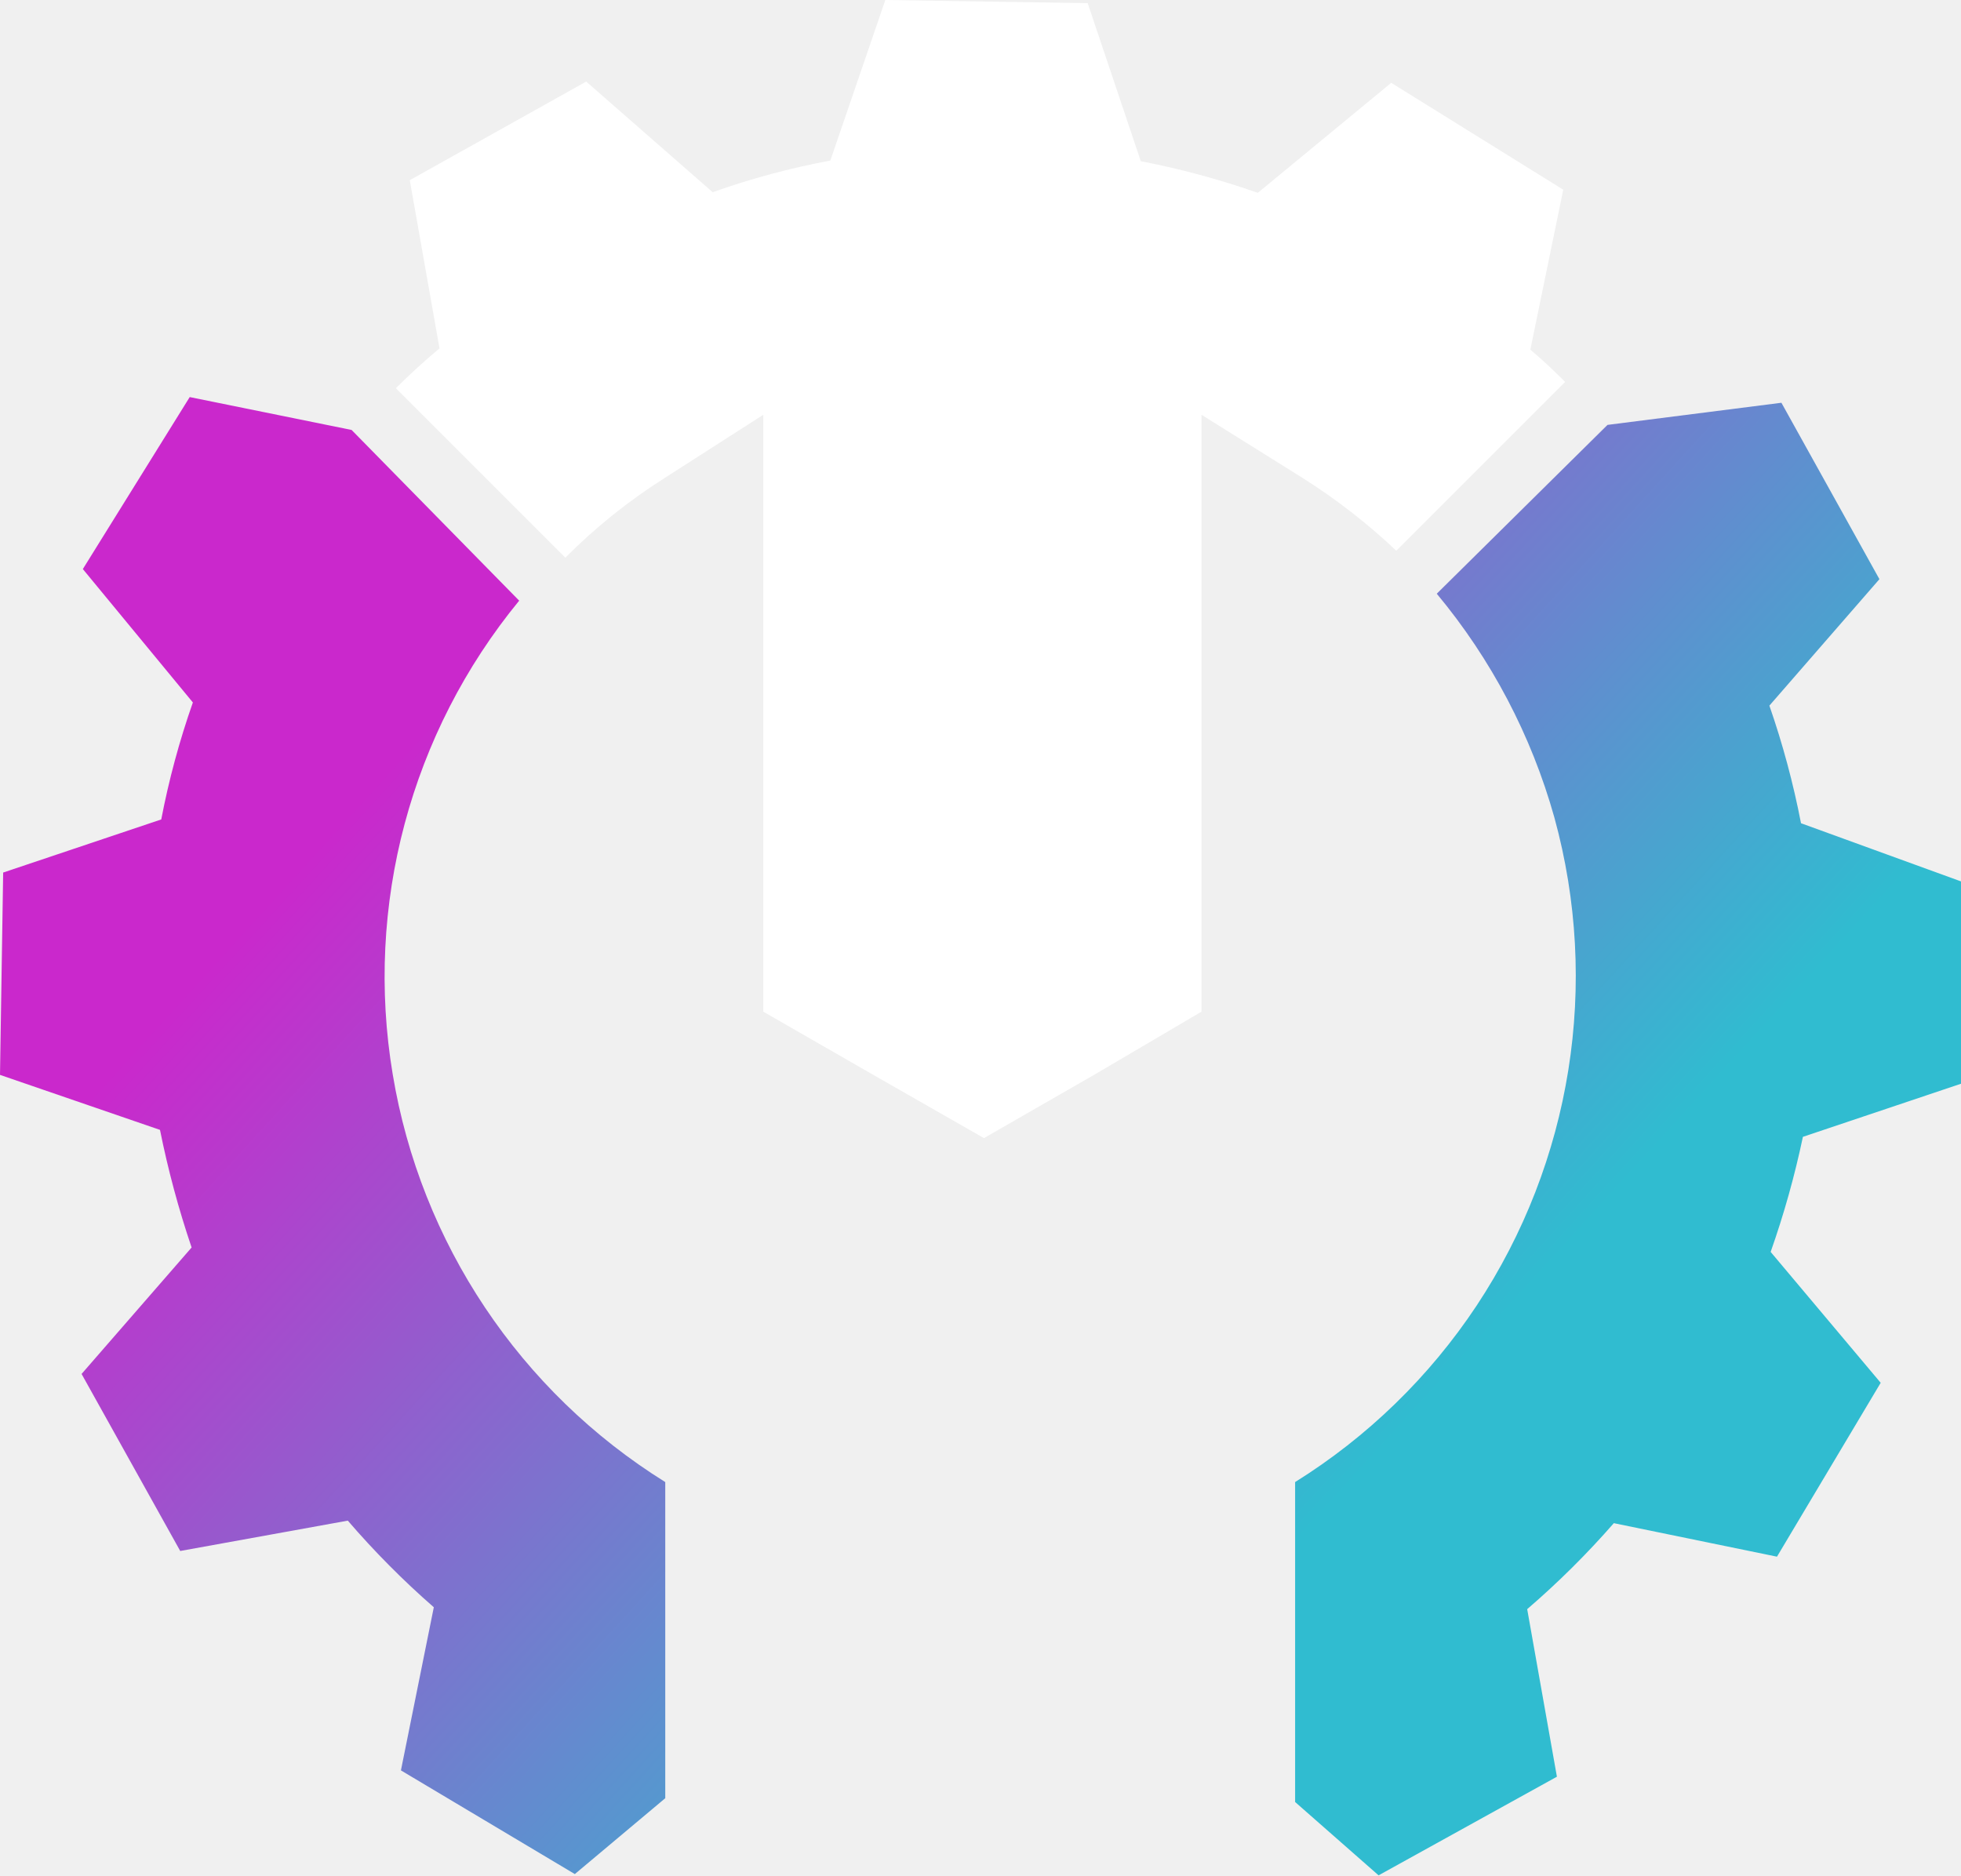
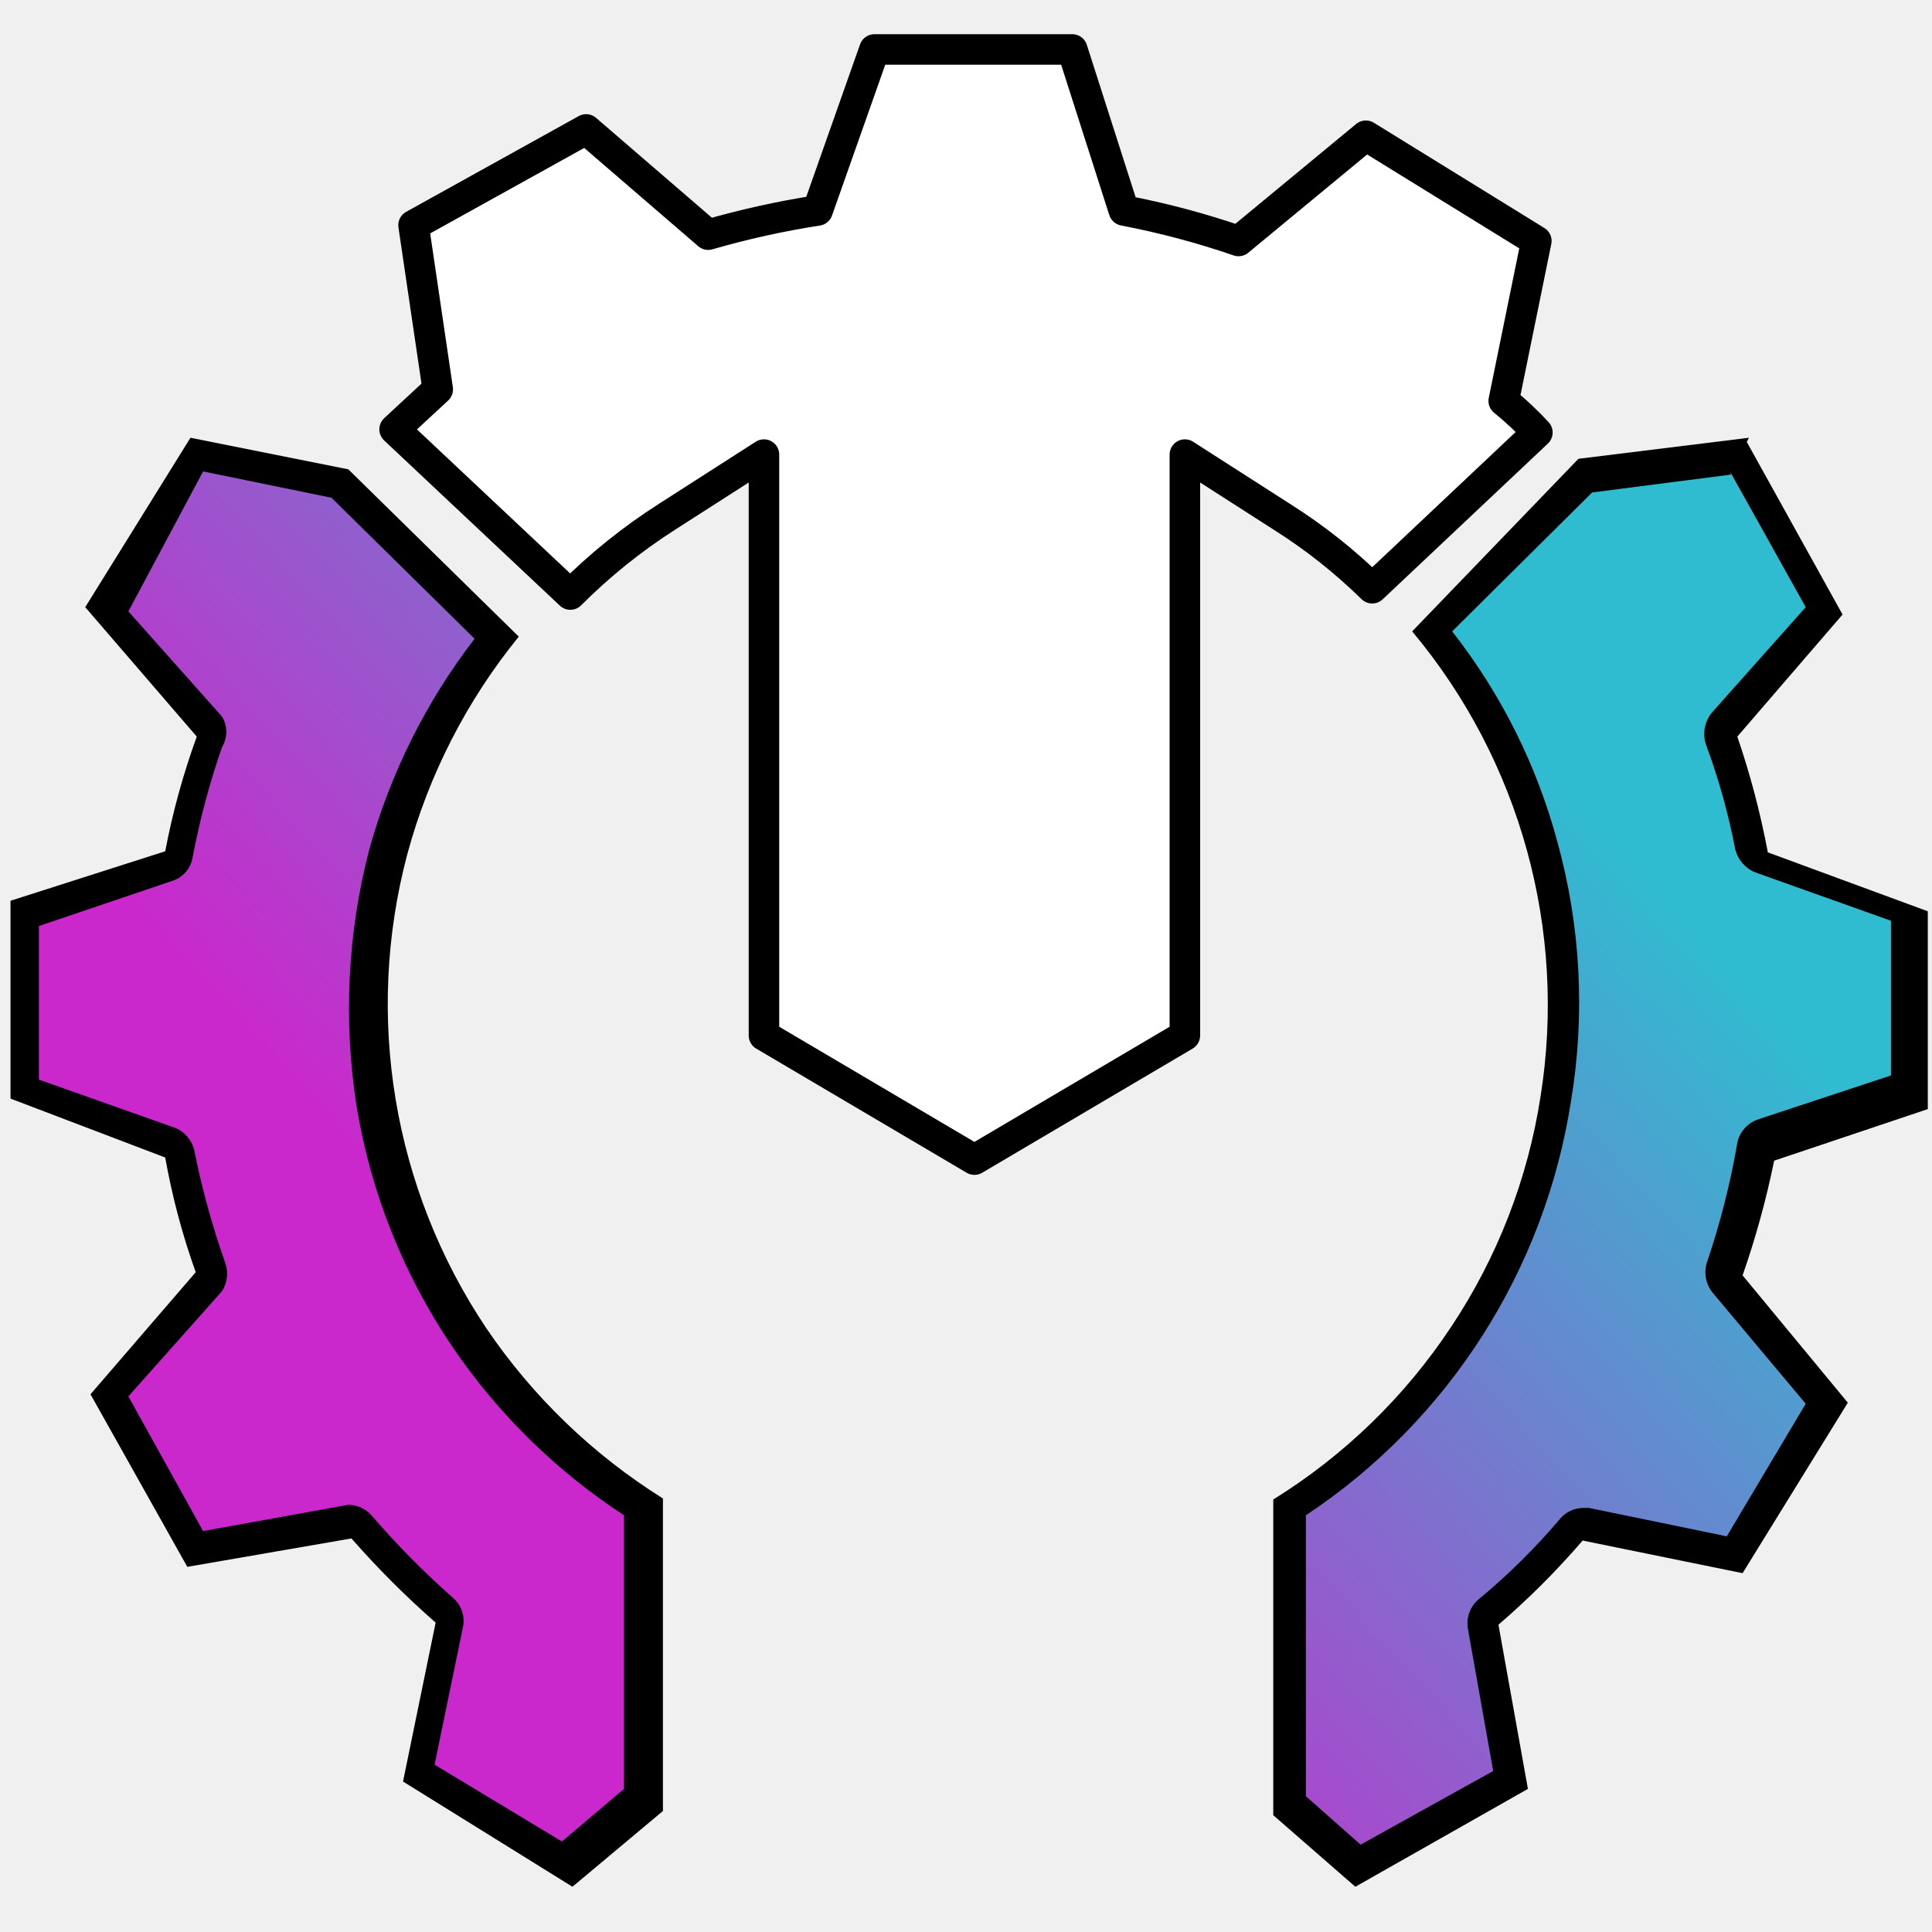
- <svg xmlns="http://www.w3.org/2000/svg" viewBox="0 0 31.01 29.66">
+ <svg xmlns="http://www.w3.org/2000/svg" viewBox="0 0 18.36 18.36">
  <defs>
-     <style>.cls-1,.cls-2{fill-rule:evenodd;}.cls-1{fill:url(#Безымянный_градиент);}.cls-2{fill:#fff;}</style>
-     <linearGradient id="Безымянный_градиент" x1="22.63" y1="128.31" x2="8.68" y2="141.02" gradientTransform="matrix(1, 0, 0, -1, 0, 150.39)" gradientUnits="userSpaceOnUse">
+     <style>.cls-1{fill:none;}.cls-2,.cls-3{fill-rule:evenodd;}.cls-2{fill:url(#Безымянный_градиент);}.cls-3{fill:#fff;stroke:#000;stroke-linecap:round;stroke-linejoin:round;stroke-width:0.29px;}</style>
+     <linearGradient id="Безымянный_градиент" x1="13.46" y1="5.81" x2="5.41" y2="13.14" gradientUnits="userSpaceOnUse">
      <stop offset="0" stop-color="#30bcd0" />
      <stop offset="1" stop-color="#ca28cc" />
    </linearGradient>
  </defs>
  <g id="Слой_2" data-name="Слой 2">
    <g id="Слой_1-2" data-name="Слой 1">
-       <path class="cls-1" d="M25.42,6.72l2.75-.35,1.55,2.79-1.74,2a13.44,13.44,0,0,1,.5,1.86l2.53.92,0,3.2-2.5.84A14.41,14.41,0,0,1,28,19.8l1.74,2.07-1.64,2.75-2.58-.53a13.53,13.53,0,0,1-1.37,1.36l.47,2.65L21.8,29.66,20.48,28.5V23.44a9.43,9.43,0,0,0,2.87-2.79,9.45,9.45,0,0,0,1.23-7.72,9.56,9.56,0,0,0-1.86-3.54l2.7-2.67ZM8.21,9.5a9.37,9.37,0,0,0-2,7.49,9.41,9.41,0,0,0,4.31,6.45v5L9.09,29.64,6.34,28l.52-2.58A13.53,13.53,0,0,1,5.5,24.05l-2.65.48-1.56-2.8,1.74-2a15,15,0,0,1-.5-1.86L0,17l.05-3.2,2.5-.84a12.94,12.94,0,0,1,.5-1.85L1.31,9,3,6.28l2.56.52Z" />
-       <path class="cls-2" d="M6.48,2.85,9.27,1.29l2,1.75a12.17,12.17,0,0,1,1.86-.5L14,0l3.2.05.84,2.5a12.94,12.94,0,0,1,1.85.5L22,1.31,24.72,3,24.2,5.53c.19.16.37.33.55.51L22.08,8.71A9.63,9.63,0,0,0,20.6,7.56L19,6.56V16L17.3,17l-1.74,1-1.75-1-1.74-1V6.56l-1.56,1A9,9,0,0,0,8.94,8.82L6.26,6.14q.33-.33.69-.63Z" />
+       <rect class="cls-1" width="18.36" height="18.36" />
+       <path class="cls-2" d="M12.32,17.14V14.32A5.64,5.64,0,0,0,14,12.68,5.63,5.63,0,0,0,14.72,8a5.5,5.5,0,0,0-1-2l1.49-1.48,1.43-.16.82,1.47-1,1.08a.14.14,0,0,0,0,.15,8.06,8.06,0,0,1,.29,1.07.14.14,0,0,0,.09.11l1.39.5,0,1.67-1.37.46a.16.16,0,0,0-.1.11,8.06,8.06,0,0,1-.29,1.07.2.2,0,0,0,0,.15l.95,1.13-.85,1.43-1.45-.29a.16.16,0,0,0-.11,0,7.27,7.27,0,0,1-.78.79.13.13,0,0,0-.05.13l.26,1.46L13,17.71ZM4,16.84l.29-1.41a.15.15,0,0,0-.05-.14,8.3,8.3,0,0,1-.78-.79.16.16,0,0,0-.11-.05l-1.48.26-.82-1.46,1-1.08a.14.14,0,0,0,0-.14A7.8,7.8,0,0,1,1.78,11a.17.17,0,0,0-.09-.11L.3,10.34l0-1.67,1.37-.46a.16.16,0,0,0,.1-.11A8,8,0,0,1,2.07,7a.14.14,0,0,0,0-.14l-1-1.14L2,4.32l1.4.29L4.78,6.06a5.61,5.61,0,0,0-1,2,5.5,5.5,0,0,0-.11,2.39,5.63,5.63,0,0,0,.88,2.22,5.79,5.79,0,0,0,1.65,1.62v2.77l-.72.61Z" transform="translate(-0.07)" />
+       <path d="M2,4.48l1.22.25L4.58,6.07a5.85,5.85,0,0,0-1,2,6,6,0,0,0-.12,2.45,5.73,5.73,0,0,0,.91,2.28A5.81,5.81,0,0,0,6,14.4V17l-.59.5L4.2,16.77l.27-1.31a.29.29,0,0,0-.1-.28,8.11,8.11,0,0,1-.77-.78.3.3,0,0,0-.22-.1h0L2,14.55l-.71-1.28.89-1A.31.31,0,0,0,2.21,12a7.79,7.79,0,0,1-.29-1.05.31.31,0,0,0-.18-.23l-1.3-.46,0-1.46,1.27-.43a.28.28,0,0,0,.19-.22,7.37,7.37,0,0,1,.28-1.05.28.28,0,0,0,0-.29l-.89-1L2,4.48m14.51,0,.72,1.29-.89,1a.32.32,0,0,0-.06.3,6.25,6.25,0,0,1,.28,1,.32.32,0,0,0,.19.22l1.29.46,0,1.47-1.27.42a.3.3,0,0,0-.19.22A7.4,7.4,0,0,1,16.29,12a.31.31,0,0,0,.06.29l.88,1.05-.75,1.26-1.31-.27h-.06a.29.29,0,0,0-.22.11,6.15,6.15,0,0,1-.77.76.3.3,0,0,0-.1.28l.24,1.35L13,17.53l-.52-.46V14.4A5.79,5.79,0,0,0,15,10.46,5.72,5.72,0,0,0,14.87,8a5.59,5.59,0,0,0-1-2l1.33-1.32,1.32-.17M1.88,4.16l-1,1.61L1.94,7a7.05,7.05,0,0,0-.3,1.09L.17,8.56l0,1.88L1.64,11a6.73,6.73,0,0,0,.29,1.09l-1,1.16.92,1.64,1.56-.27a8.63,8.63,0,0,0,.8.8l-.31,1.51,1.61,1,.86-.72V14.24a5.64,5.64,0,0,1-1.68-1.62,5.54,5.54,0,0,1-.75-4.5A5.58,5.58,0,0,1,5,6.05L3.38,4.46l-1.5-.3Zm14.81,0-1.62.2h0L13.49,6a5.53,5.53,0,0,1,1.22,4.42,5.45,5.45,0,0,1-.85,2.19,5.51,5.51,0,0,1-1.69,1.64v3l.78.68L14.59,17l-.28-1.56a7.55,7.55,0,0,0,.8-.8l1.52.31,1-1.62-1-1.21a8.39,8.39,0,0,0,.3-1.09l1.46-.49,0-1.88L16.87,8.1A7.94,7.94,0,0,0,16.58,7l1-1.16-.91-1.64Z" transform="translate(-0.07)" />
+       <path class="cls-3" d="M4,2.14l1.64-.91,1.16,1A8.34,8.34,0,0,1,7.84,2L8.38.47l1.88,0L10.75,2a7.94,7.94,0,0,1,1.09.29l1.21-1,1.62,1-.31,1.52a3,3,0,0,1,.32.3L13.11,5.59a5.15,5.15,0,0,0-.86-.68l-.92-.59V9.84l-1,.59-1,.59-1-.59-1-.59V4.32l-.92.59a5.43,5.43,0,0,0-.92.74L3.82,4.08l.41-.38Z" transform="translate(-0.07)" />
    </g>
  </g>
</svg>
